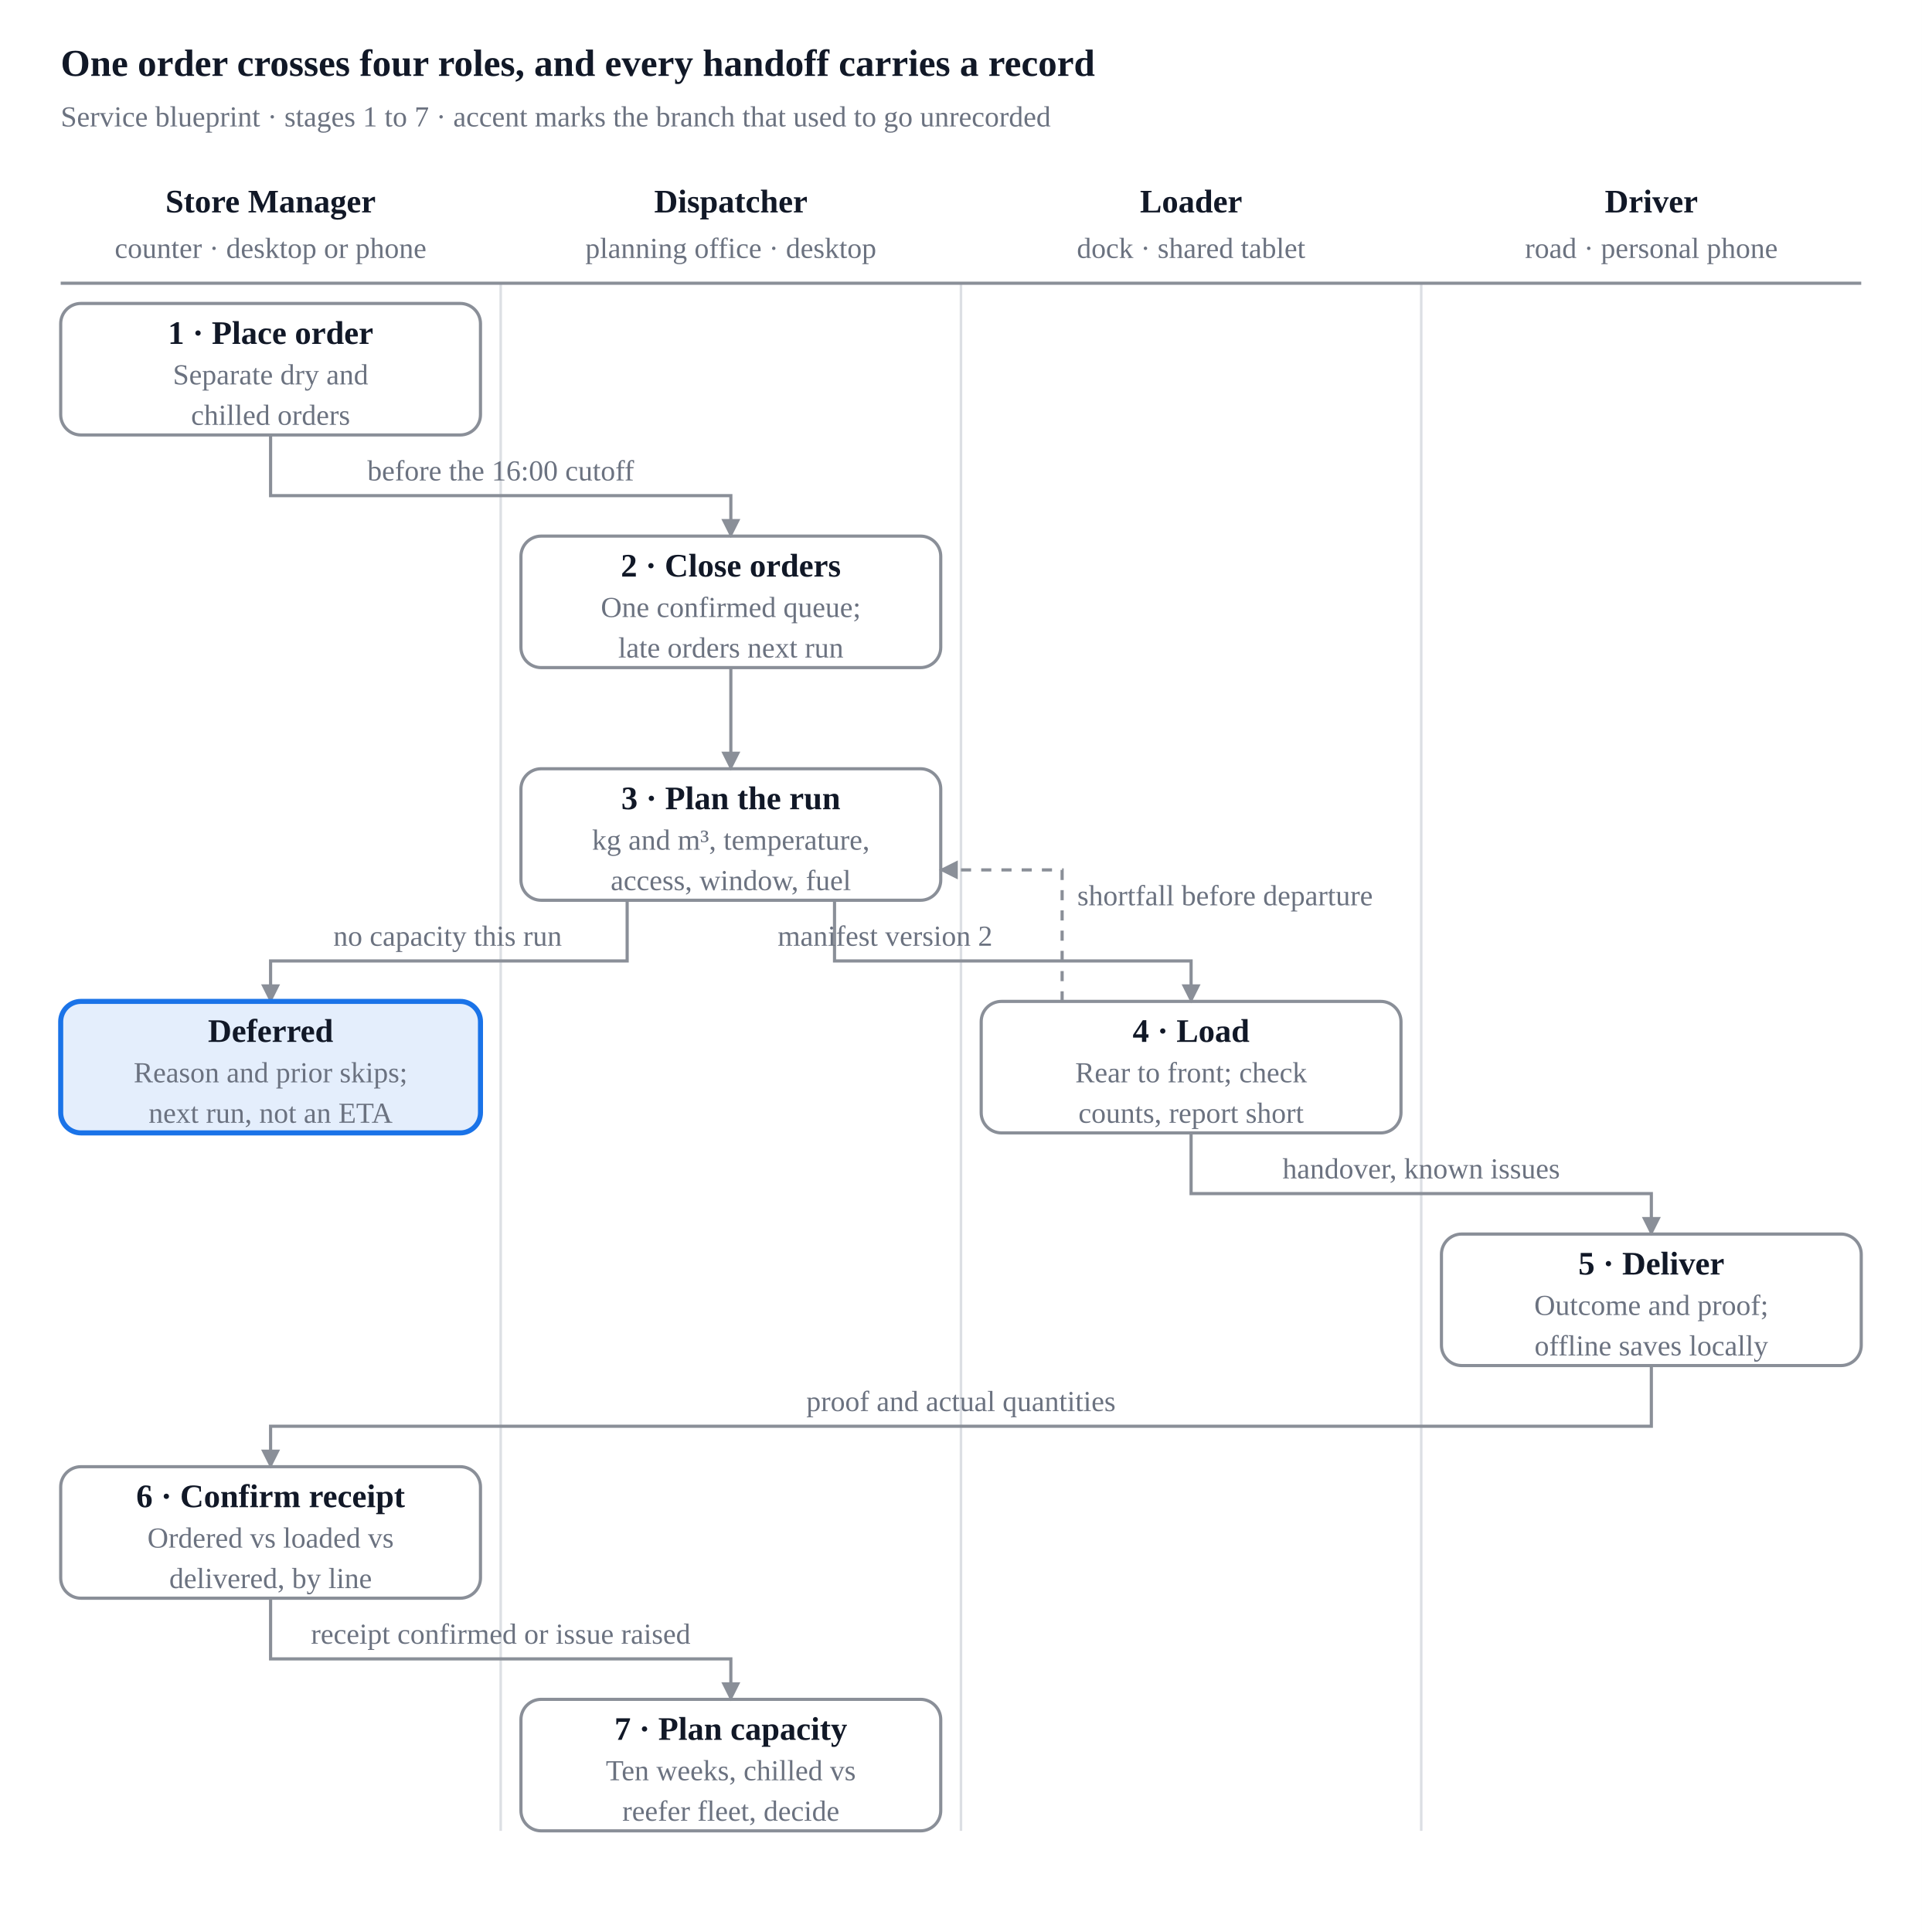
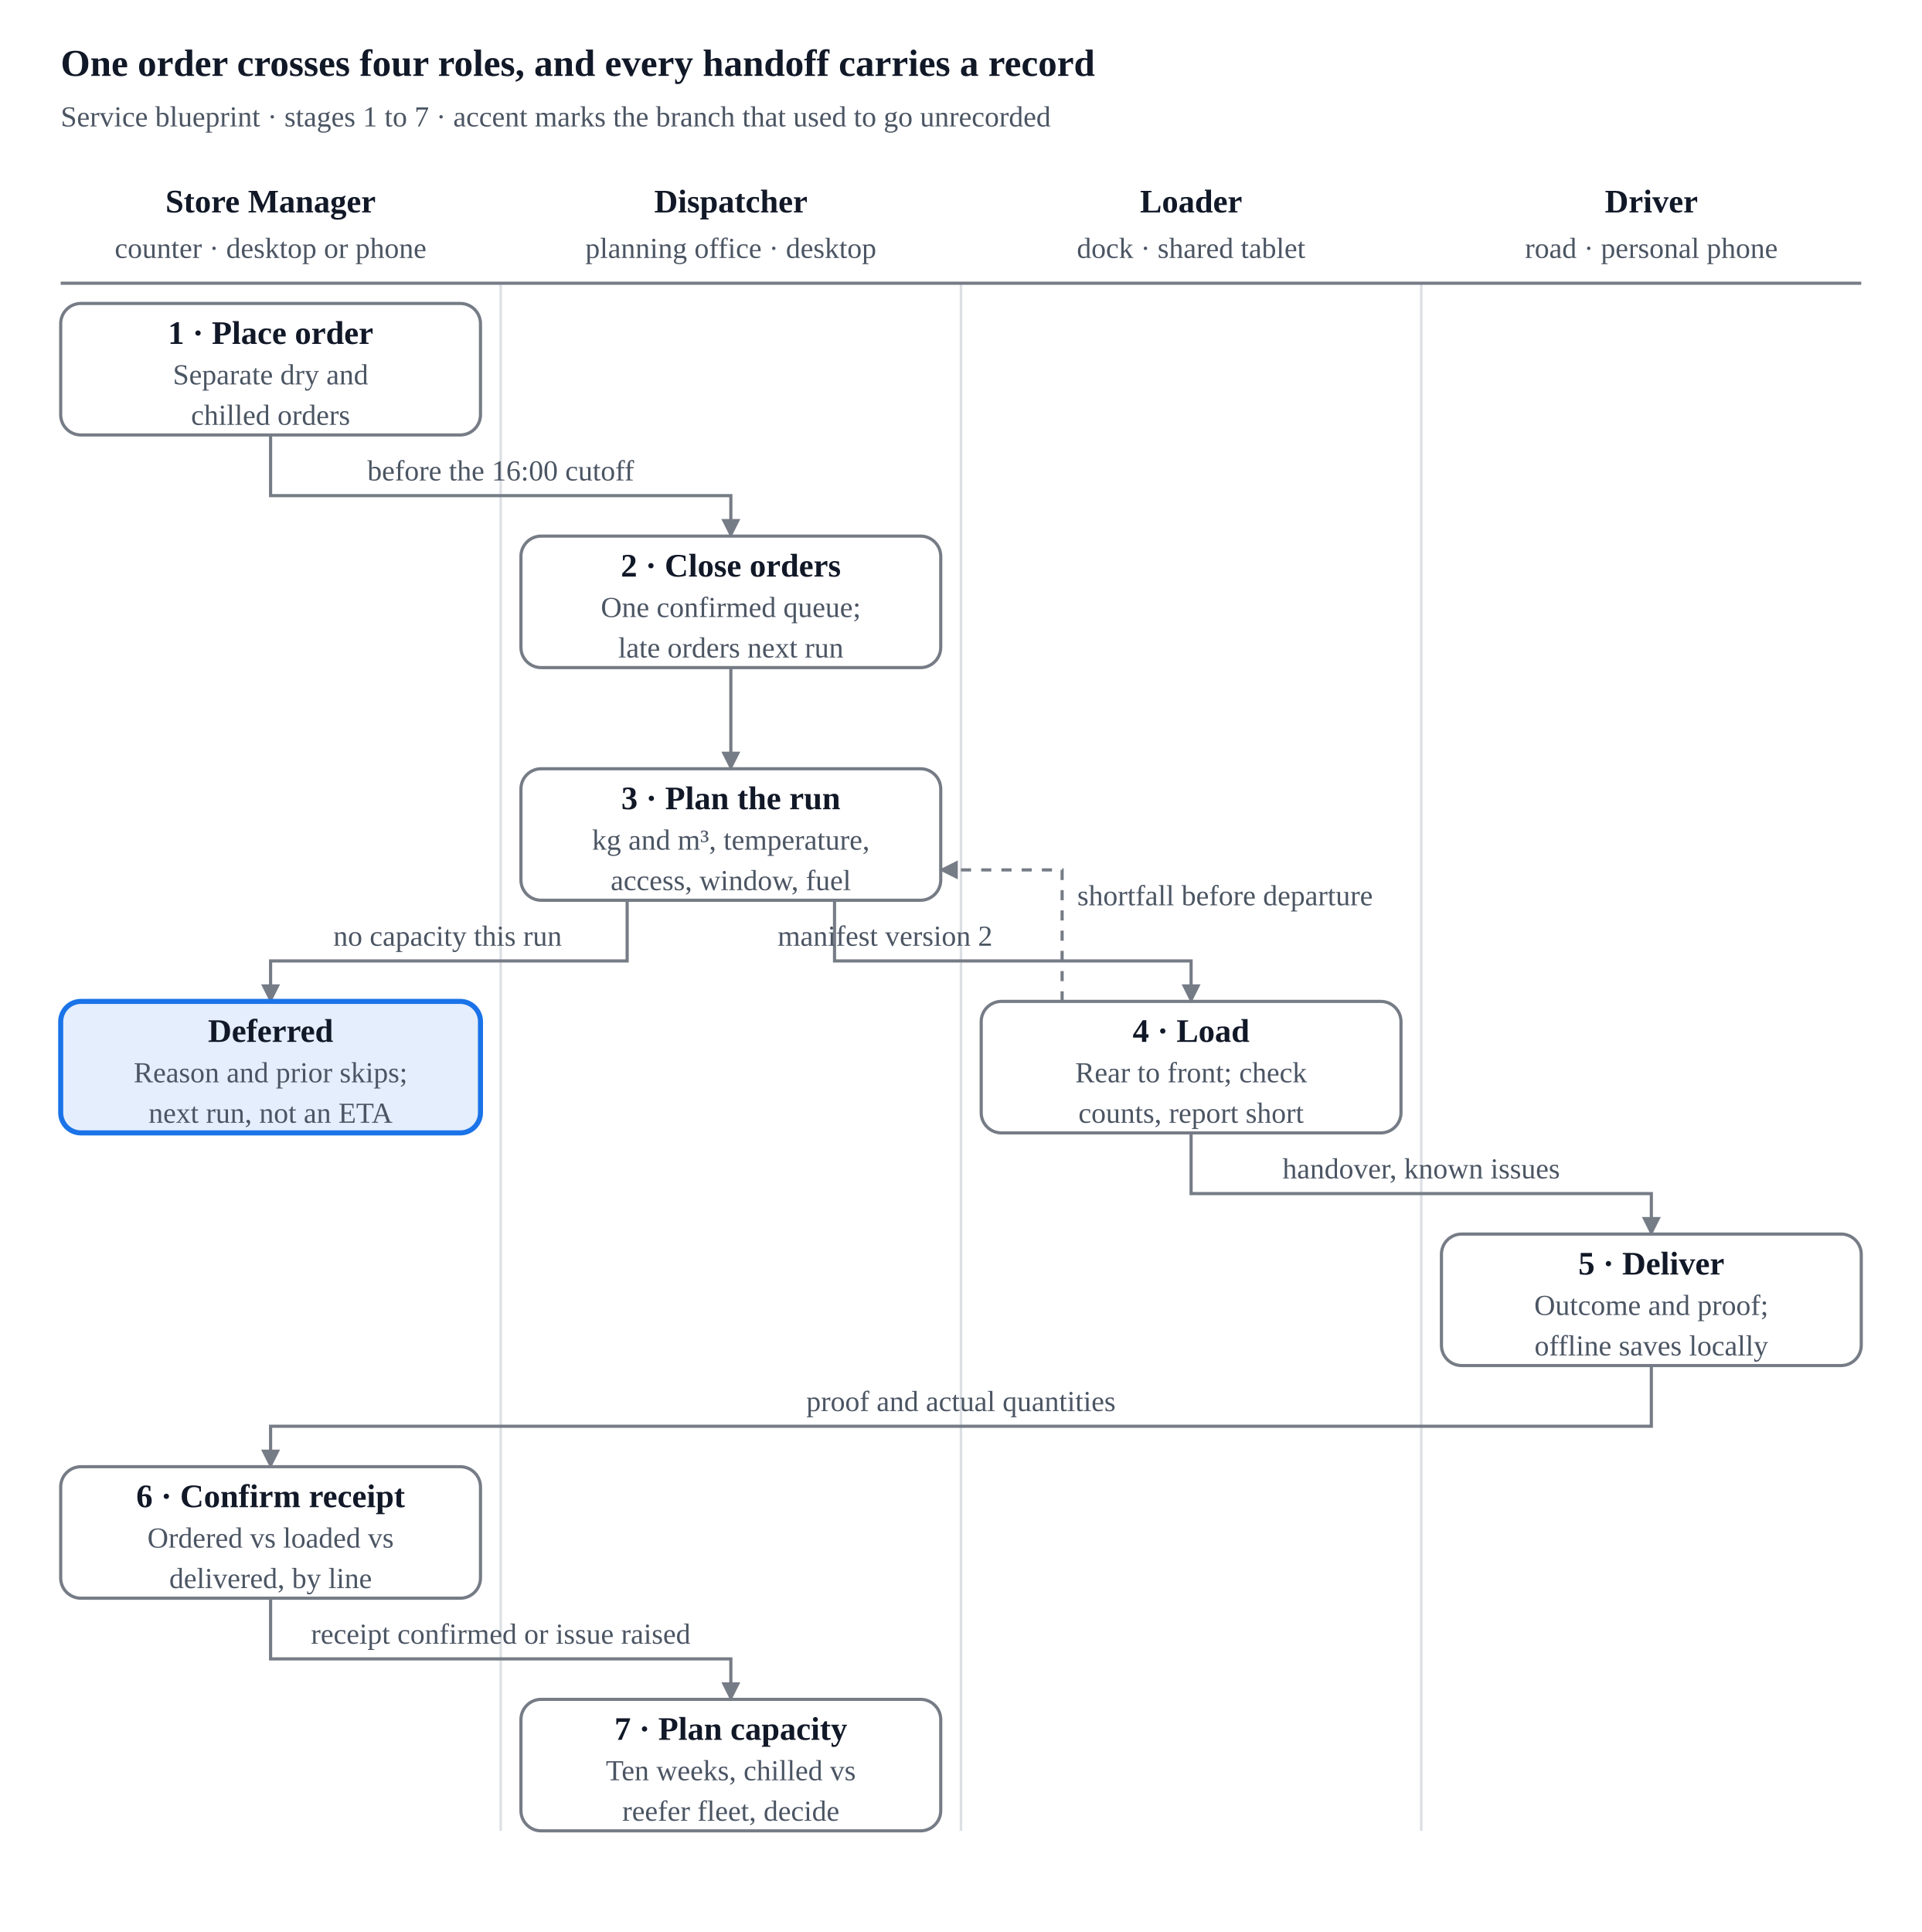
<svg xmlns="http://www.w3.org/2000/svg" viewBox="0 0 760 764" width="760" height="764" font-family="'Times New Roman', 'Liberation Serif', serif" font-size="13">
  <rect x="0" y="0" width="760" height="764" fill="#ffffff" />
  <defs>
    <marker id="arrow" viewBox="0 0 10 10" refX="9" refY="5" markerWidth="6" markerHeight="6" orient="auto-start-reverse">
-       <path d="M0 0L10 5L0 10z" fill="#8a8f98" />
+       <path d="M0 0L10 5L0 10z" fill="#767c86" />
    </marker>
  </defs>
  <text x="24" y="30" font-size="15" font-weight="bold" fill="#111827">One order crosses four roles, and every handoff carries a record</text>
-   <text x="24" y="50" font-size="11.5" fill="#6b7280">Service blueprint · stages 1 to 7 · accent marks the branch that used to go unrecorded</text>
+   <text x="24" y="50" font-size="11.5" fill="#4b5563">Service blueprint · stages 1 to 7 · accent marks the branch that used to go unrecorded</text>
  <line x1="198" y1="112" x2="198" y2="724" stroke="#dcdfe4" stroke-width="1" />
  <line x1="380" y1="112" x2="380" y2="724" stroke="#dcdfe4" stroke-width="1" />
  <line x1="562" y1="112" x2="562" y2="724" stroke="#dcdfe4" stroke-width="1" />
-   <line x1="24" y1="112" x2="736" y2="112" stroke="#8a8f98" stroke-width="1.25" />
+   <line x1="24" y1="112" x2="736" y2="112" stroke="#767c86" stroke-width="1.25" />
  <text x="107" y="84" font-size="13" text-anchor="middle" font-weight="bold" fill="#111827">Store Manager</text>
-   <text x="107" y="102" font-size="11.5" text-anchor="middle" fill="#6b7280">counter · desktop or phone</text>
+   <text x="107" y="102" font-size="11.5" text-anchor="middle" fill="#4b5563">counter · desktop or phone</text>
  <text x="289" y="84" font-size="13" text-anchor="middle" font-weight="bold" fill="#111827">Dispatcher</text>
-   <text x="289" y="102" font-size="11.5" text-anchor="middle" fill="#6b7280">planning office · desktop</text>
+   <text x="289" y="102" font-size="11.5" text-anchor="middle" fill="#4b5563">planning office · desktop</text>
  <text x="471" y="84" font-size="13" text-anchor="middle" font-weight="bold" fill="#111827">Loader</text>
-   <text x="471" y="102" font-size="11.5" text-anchor="middle" fill="#6b7280">dock · shared tablet</text>
+   <text x="471" y="102" font-size="11.5" text-anchor="middle" fill="#4b5563">dock · shared tablet</text>
  <text x="653" y="84" font-size="13" text-anchor="middle" font-weight="bold" fill="#111827">Driver</text>
-   <text x="653" y="102" font-size="11.5" text-anchor="middle" fill="#6b7280">road · personal phone</text>
-   <path d="M107 172V196H289V212" fill="none" stroke="#8a8f98" stroke-width="1.25" marker-end="url(#arrow)" />
-   <path d="M289 264V304" fill="none" stroke="#8a8f98" stroke-width="1.25" marker-end="url(#arrow)" />
-   <path d="M248 356V380H107V396" fill="none" stroke="#8a8f98" stroke-width="1.25" marker-end="url(#arrow)" />
-   <path d="M330 356V380H471V396" fill="none" stroke="#8a8f98" stroke-width="1.25" marker-end="url(#arrow)" />
-   <path d="M471 448V472H653V488" fill="none" stroke="#8a8f98" stroke-width="1.25" marker-end="url(#arrow)" />
-   <path d="M653 540V564H107V580" fill="none" stroke="#8a8f98" stroke-width="1.25" marker-end="url(#arrow)" />
-   <path d="M107 632V656H289V672" fill="none" stroke="#8a8f98" stroke-width="1.25" marker-end="url(#arrow)" />
-   <path d="M420 396V344H372" fill="none" stroke="#8a8f98" stroke-width="1.25" stroke-dasharray="4 4" marker-end="url(#arrow)" />
-   <text x="198" y="190" font-size="11.5" text-anchor="middle" fill="#6b7280">before the 16:00 cutoff</text>
-   <text x="177" y="374" font-size="11.5" text-anchor="middle" fill="#6b7280">no capacity this run</text>
-   <text x="350" y="374" font-size="11.5" text-anchor="middle" fill="#6b7280">manifest version 2</text>
-   <text x="562" y="466" font-size="11.5" text-anchor="middle" fill="#6b7280">handover, known issues</text>
-   <text x="380" y="558" font-size="11.5" text-anchor="middle" fill="#6b7280">proof and actual quantities</text>
-   <text x="198" y="650" font-size="11.5" text-anchor="middle" fill="#6b7280">receipt confirmed or issue raised</text>
-   <text x="426" y="358" font-size="11.5" fill="#6b7280">shortfall before departure</text>
-   <rect x="24" y="120" width="166" height="52" rx="8" fill="none" stroke="#8a8f98" stroke-width="1.25" />
+   <text x="653" y="102" font-size="11.5" text-anchor="middle" fill="#4b5563">road · personal phone</text>
+   <path d="M107 172V196H289V212" fill="none" stroke="#767c86" stroke-width="1.25" marker-end="url(#arrow)" />
+   <path d="M289 264V304" fill="none" stroke="#767c86" stroke-width="1.25" marker-end="url(#arrow)" />
+   <path d="M248 356V380H107V396" fill="none" stroke="#767c86" stroke-width="1.25" marker-end="url(#arrow)" />
+   <path d="M330 356V380H471V396" fill="none" stroke="#767c86" stroke-width="1.25" marker-end="url(#arrow)" />
+   <path d="M471 448V472H653V488" fill="none" stroke="#767c86" stroke-width="1.25" marker-end="url(#arrow)" />
+   <path d="M653 540V564H107V580" fill="none" stroke="#767c86" stroke-width="1.25" marker-end="url(#arrow)" />
+   <path d="M107 632V656H289V672" fill="none" stroke="#767c86" stroke-width="1.25" marker-end="url(#arrow)" />
+   <path d="M420 396V344H372" fill="none" stroke="#767c86" stroke-width="1.25" stroke-dasharray="4 4" marker-end="url(#arrow)" />
+   <text x="198" y="190" font-size="11.5" text-anchor="middle" fill="#4b5563">before the 16:00 cutoff</text>
+   <text x="177" y="374" font-size="11.5" text-anchor="middle" fill="#4b5563">no capacity this run</text>
+   <text x="350" y="374" font-size="11.5" text-anchor="middle" fill="#4b5563">manifest version 2</text>
+   <text x="562" y="466" font-size="11.5" text-anchor="middle" fill="#4b5563">handover, known issues</text>
+   <text x="380" y="558" font-size="11.5" text-anchor="middle" fill="#4b5563">proof and actual quantities</text>
+   <text x="198" y="650" font-size="11.5" text-anchor="middle" fill="#4b5563">receipt confirmed or issue raised</text>
+   <text x="426" y="358" font-size="11.5" fill="#4b5563">shortfall before departure</text>
+   <rect x="24" y="120" width="166" height="52" rx="8" fill="none" stroke="#767c86" stroke-width="1.25" />
  <text x="107" y="136" font-size="13" text-anchor="middle" font-weight="bold" fill="#111827">1 · Place order</text>
-   <text x="107" y="152" font-size="11.5" text-anchor="middle" fill="#6b7280">Separate dry and</text>
-   <text x="107" y="168" font-size="11.5" text-anchor="middle" fill="#6b7280">chilled orders</text>
-   <rect x="206" y="212" width="166" height="52" rx="8" fill="none" stroke="#8a8f98" stroke-width="1.25" />
+   <text x="107" y="152" font-size="11.5" text-anchor="middle" fill="#4b5563">Separate dry and</text>
+   <text x="107" y="168" font-size="11.5" text-anchor="middle" fill="#4b5563">chilled orders</text>
+   <rect x="206" y="212" width="166" height="52" rx="8" fill="none" stroke="#767c86" stroke-width="1.25" />
  <text x="289" y="228" font-size="13" text-anchor="middle" font-weight="bold" fill="#111827">2 · Close orders</text>
-   <text x="289" y="244" font-size="11.5" text-anchor="middle" fill="#6b7280">One confirmed queue;</text>
-   <text x="289" y="260" font-size="11.5" text-anchor="middle" fill="#6b7280">late orders next run</text>
-   <rect x="206" y="304" width="166" height="52" rx="8" fill="none" stroke="#8a8f98" stroke-width="1.25" />
+   <text x="289" y="244" font-size="11.5" text-anchor="middle" fill="#4b5563">One confirmed queue;</text>
+   <text x="289" y="260" font-size="11.5" text-anchor="middle" fill="#4b5563">late orders next run</text>
+   <rect x="206" y="304" width="166" height="52" rx="8" fill="none" stroke="#767c86" stroke-width="1.25" />
  <text x="289" y="320" font-size="13" text-anchor="middle" font-weight="bold" fill="#111827">3 · Plan the run</text>
-   <text x="289" y="336" font-size="11.5" text-anchor="middle" fill="#6b7280">kg and m³, temperature,</text>
-   <text x="289" y="352" font-size="11.5" text-anchor="middle" fill="#6b7280">access, window, fuel</text>
+   <text x="289" y="336" font-size="11.5" text-anchor="middle" fill="#4b5563">kg and m³, temperature,</text>
+   <text x="289" y="352" font-size="11.5" text-anchor="middle" fill="#4b5563">access, window, fuel</text>
  <rect x="24" y="396" width="166" height="52" rx="8" fill="#1a73e8" fill-opacity="0.12" stroke="#1a73e8" stroke-width="2" />
  <text x="107" y="412" font-size="13" text-anchor="middle" font-weight="bold" fill="#111827">Deferred</text>
-   <text x="107" y="428" font-size="11.5" text-anchor="middle" fill="#6b7280">Reason and prior skips;</text>
-   <text x="107" y="444" font-size="11.5" text-anchor="middle" fill="#6b7280">next run, not an ETA</text>
-   <rect x="388" y="396" width="166" height="52" rx="8" fill="none" stroke="#8a8f98" stroke-width="1.25" />
+   <text x="107" y="428" font-size="11.5" text-anchor="middle" fill="#4b5563">Reason and prior skips;</text>
+   <text x="107" y="444" font-size="11.5" text-anchor="middle" fill="#4b5563">next run, not an ETA</text>
+   <rect x="388" y="396" width="166" height="52" rx="8" fill="none" stroke="#767c86" stroke-width="1.25" />
  <text x="471" y="412" font-size="13" text-anchor="middle" font-weight="bold" fill="#111827">4 · Load</text>
-   <text x="471" y="428" font-size="11.5" text-anchor="middle" fill="#6b7280">Rear to front; check</text>
-   <text x="471" y="444" font-size="11.5" text-anchor="middle" fill="#6b7280">counts, report short</text>
-   <rect x="570" y="488" width="166" height="52" rx="8" fill="none" stroke="#8a8f98" stroke-width="1.25" />
+   <text x="471" y="428" font-size="11.5" text-anchor="middle" fill="#4b5563">Rear to front; check</text>
+   <text x="471" y="444" font-size="11.5" text-anchor="middle" fill="#4b5563">counts, report short</text>
+   <rect x="570" y="488" width="166" height="52" rx="8" fill="none" stroke="#767c86" stroke-width="1.25" />
  <text x="653" y="504" font-size="13" text-anchor="middle" font-weight="bold" fill="#111827">5 · Deliver</text>
-   <text x="653" y="520" font-size="11.5" text-anchor="middle" fill="#6b7280">Outcome and proof;</text>
-   <text x="653" y="536" font-size="11.5" text-anchor="middle" fill="#6b7280">offline saves locally</text>
-   <rect x="24" y="580" width="166" height="52" rx="8" fill="none" stroke="#8a8f98" stroke-width="1.25" />
+   <text x="653" y="520" font-size="11.5" text-anchor="middle" fill="#4b5563">Outcome and proof;</text>
+   <text x="653" y="536" font-size="11.5" text-anchor="middle" fill="#4b5563">offline saves locally</text>
+   <rect x="24" y="580" width="166" height="52" rx="8" fill="none" stroke="#767c86" stroke-width="1.25" />
  <text x="107" y="596" font-size="13" text-anchor="middle" font-weight="bold" fill="#111827">6 · Confirm receipt</text>
-   <text x="107" y="612" font-size="11.5" text-anchor="middle" fill="#6b7280">Ordered vs loaded vs</text>
-   <text x="107" y="628" font-size="11.5" text-anchor="middle" fill="#6b7280">delivered, by line</text>
-   <rect x="206" y="672" width="166" height="52" rx="8" fill="none" stroke="#8a8f98" stroke-width="1.25" />
+   <text x="107" y="612" font-size="11.5" text-anchor="middle" fill="#4b5563">Ordered vs loaded vs</text>
+   <text x="107" y="628" font-size="11.5" text-anchor="middle" fill="#4b5563">delivered, by line</text>
+   <rect x="206" y="672" width="166" height="52" rx="8" fill="none" stroke="#767c86" stroke-width="1.25" />
  <text x="289" y="688" font-size="13" text-anchor="middle" font-weight="bold" fill="#111827">7 · Plan capacity</text>
-   <text x="289" y="704" font-size="11.5" text-anchor="middle" fill="#6b7280">Ten weeks, chilled vs</text>
-   <text x="289" y="720" font-size="11.5" text-anchor="middle" fill="#6b7280">reefer fleet, decide</text>
+   <text x="289" y="704" font-size="11.5" text-anchor="middle" fill="#4b5563">Ten weeks, chilled vs</text>
+   <text x="289" y="720" font-size="11.5" text-anchor="middle" fill="#4b5563">reefer fleet, decide</text>
</svg>
